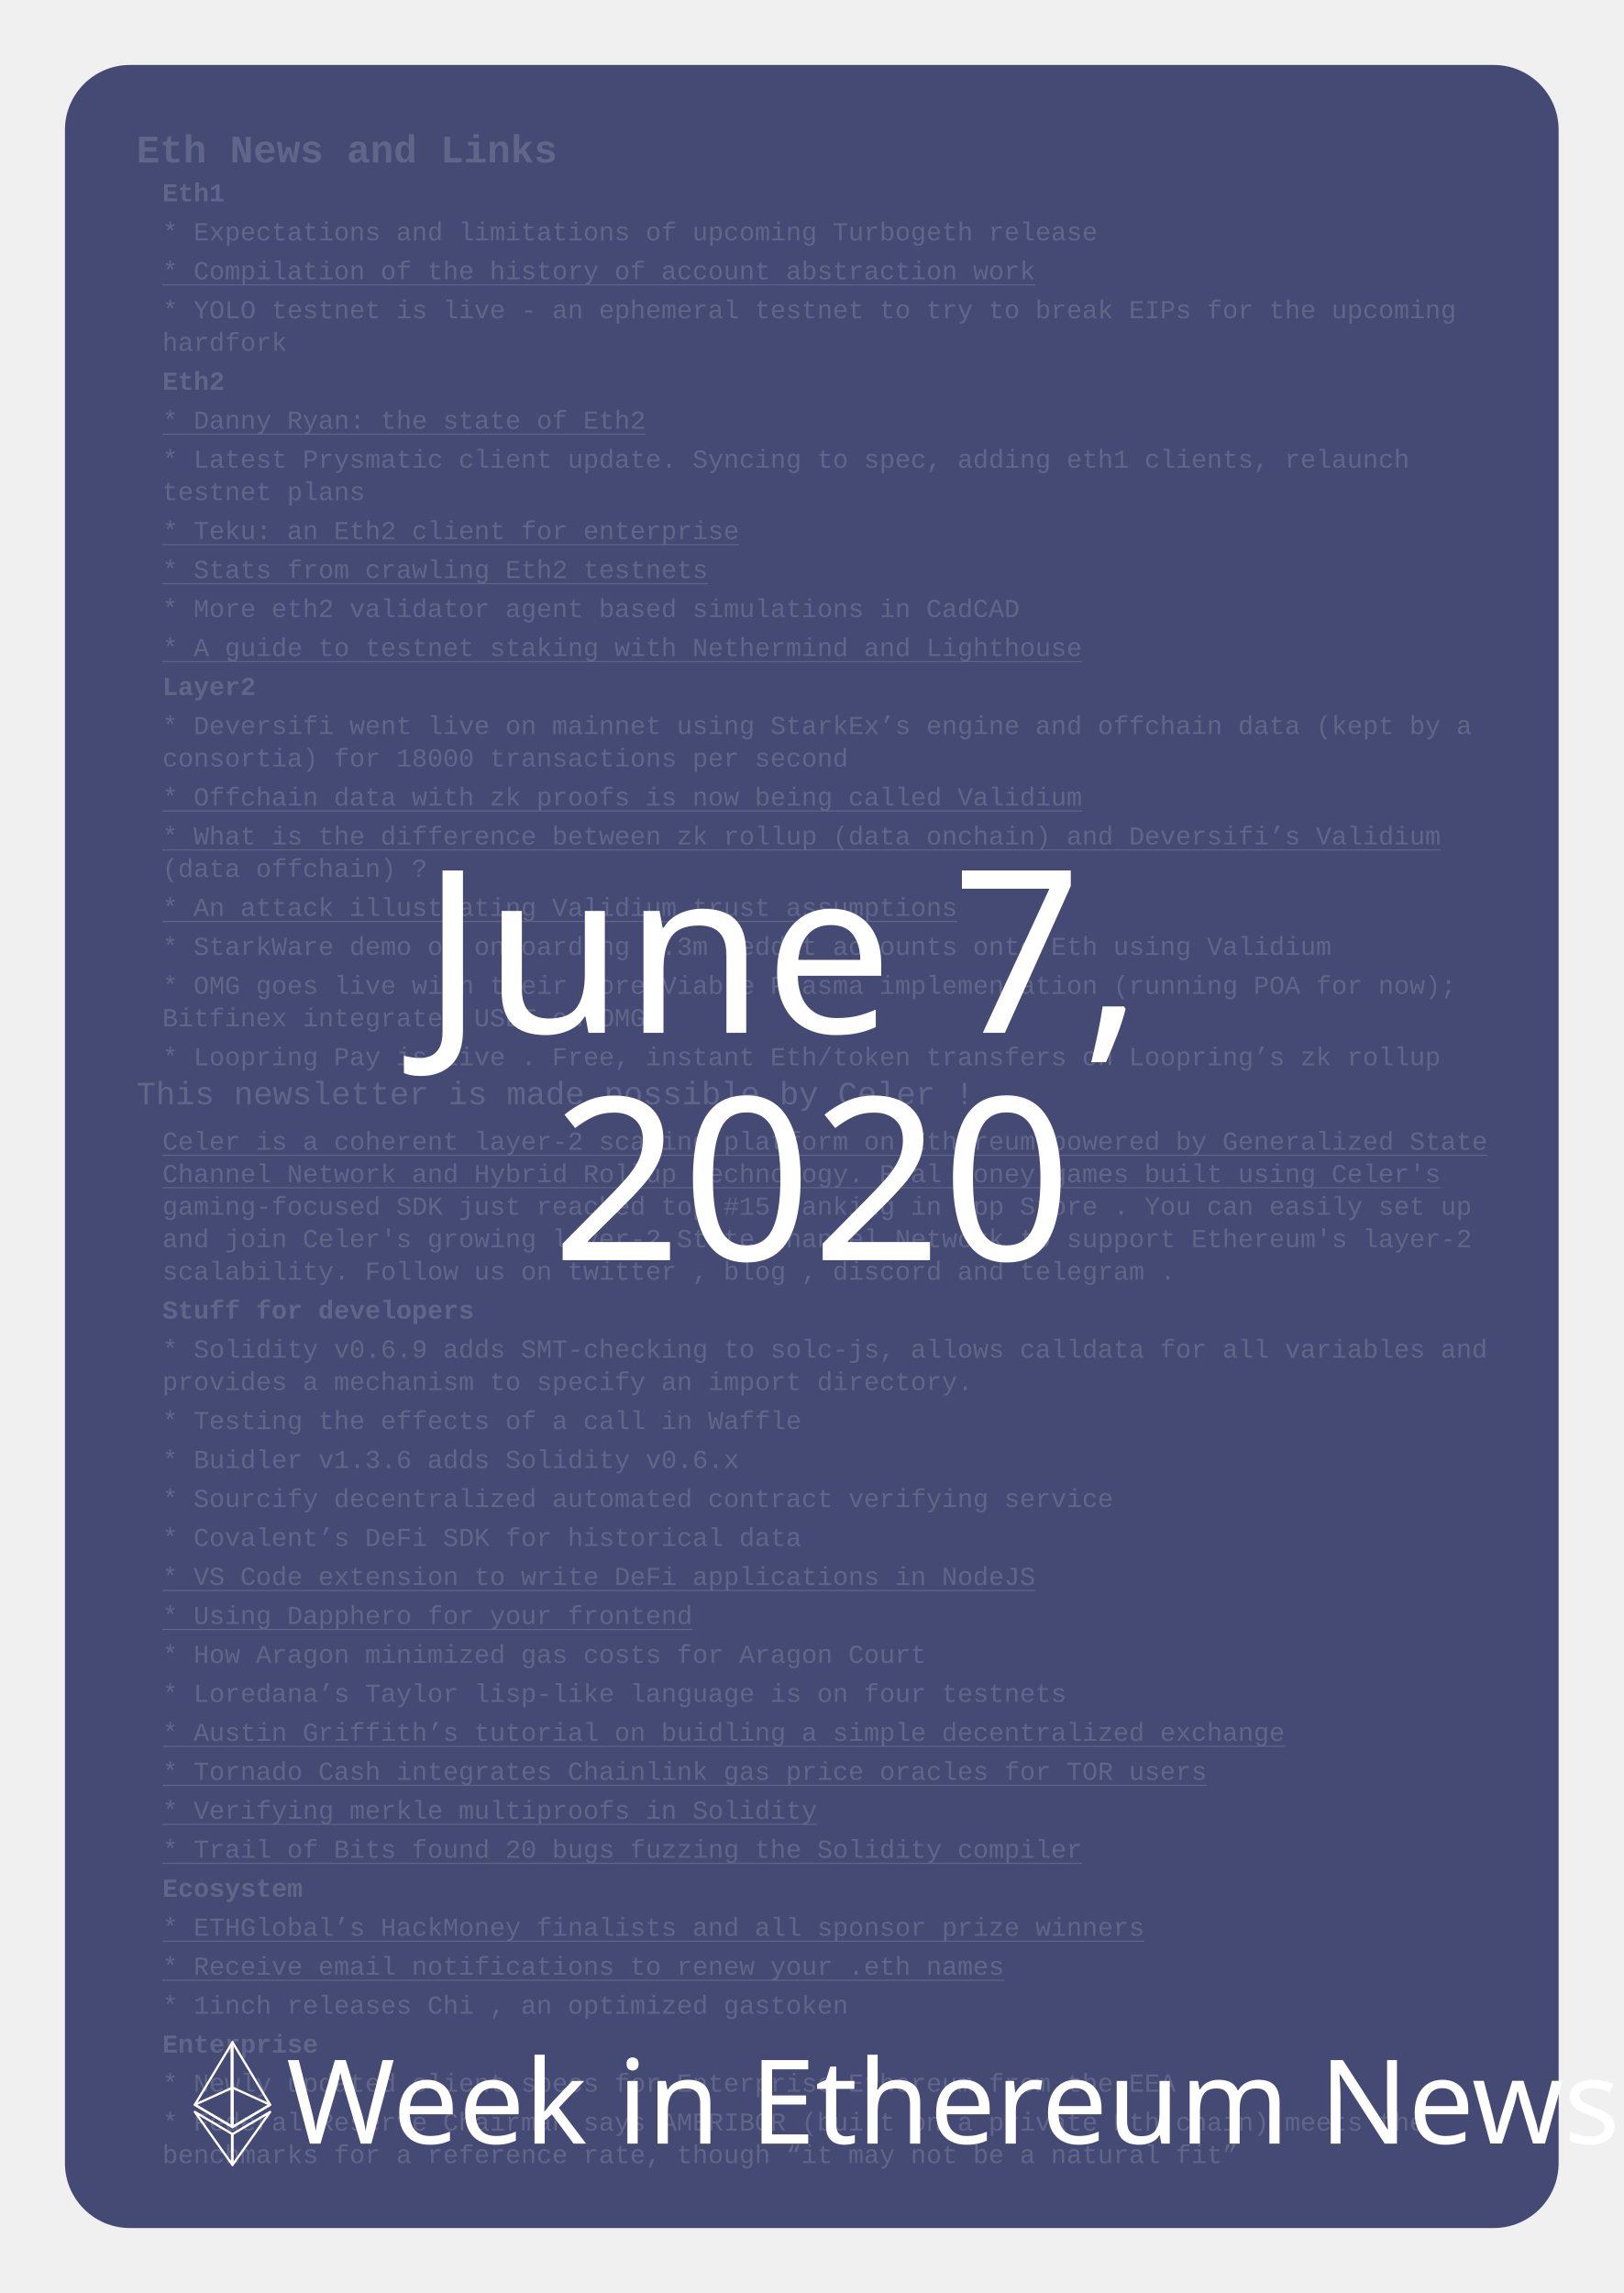
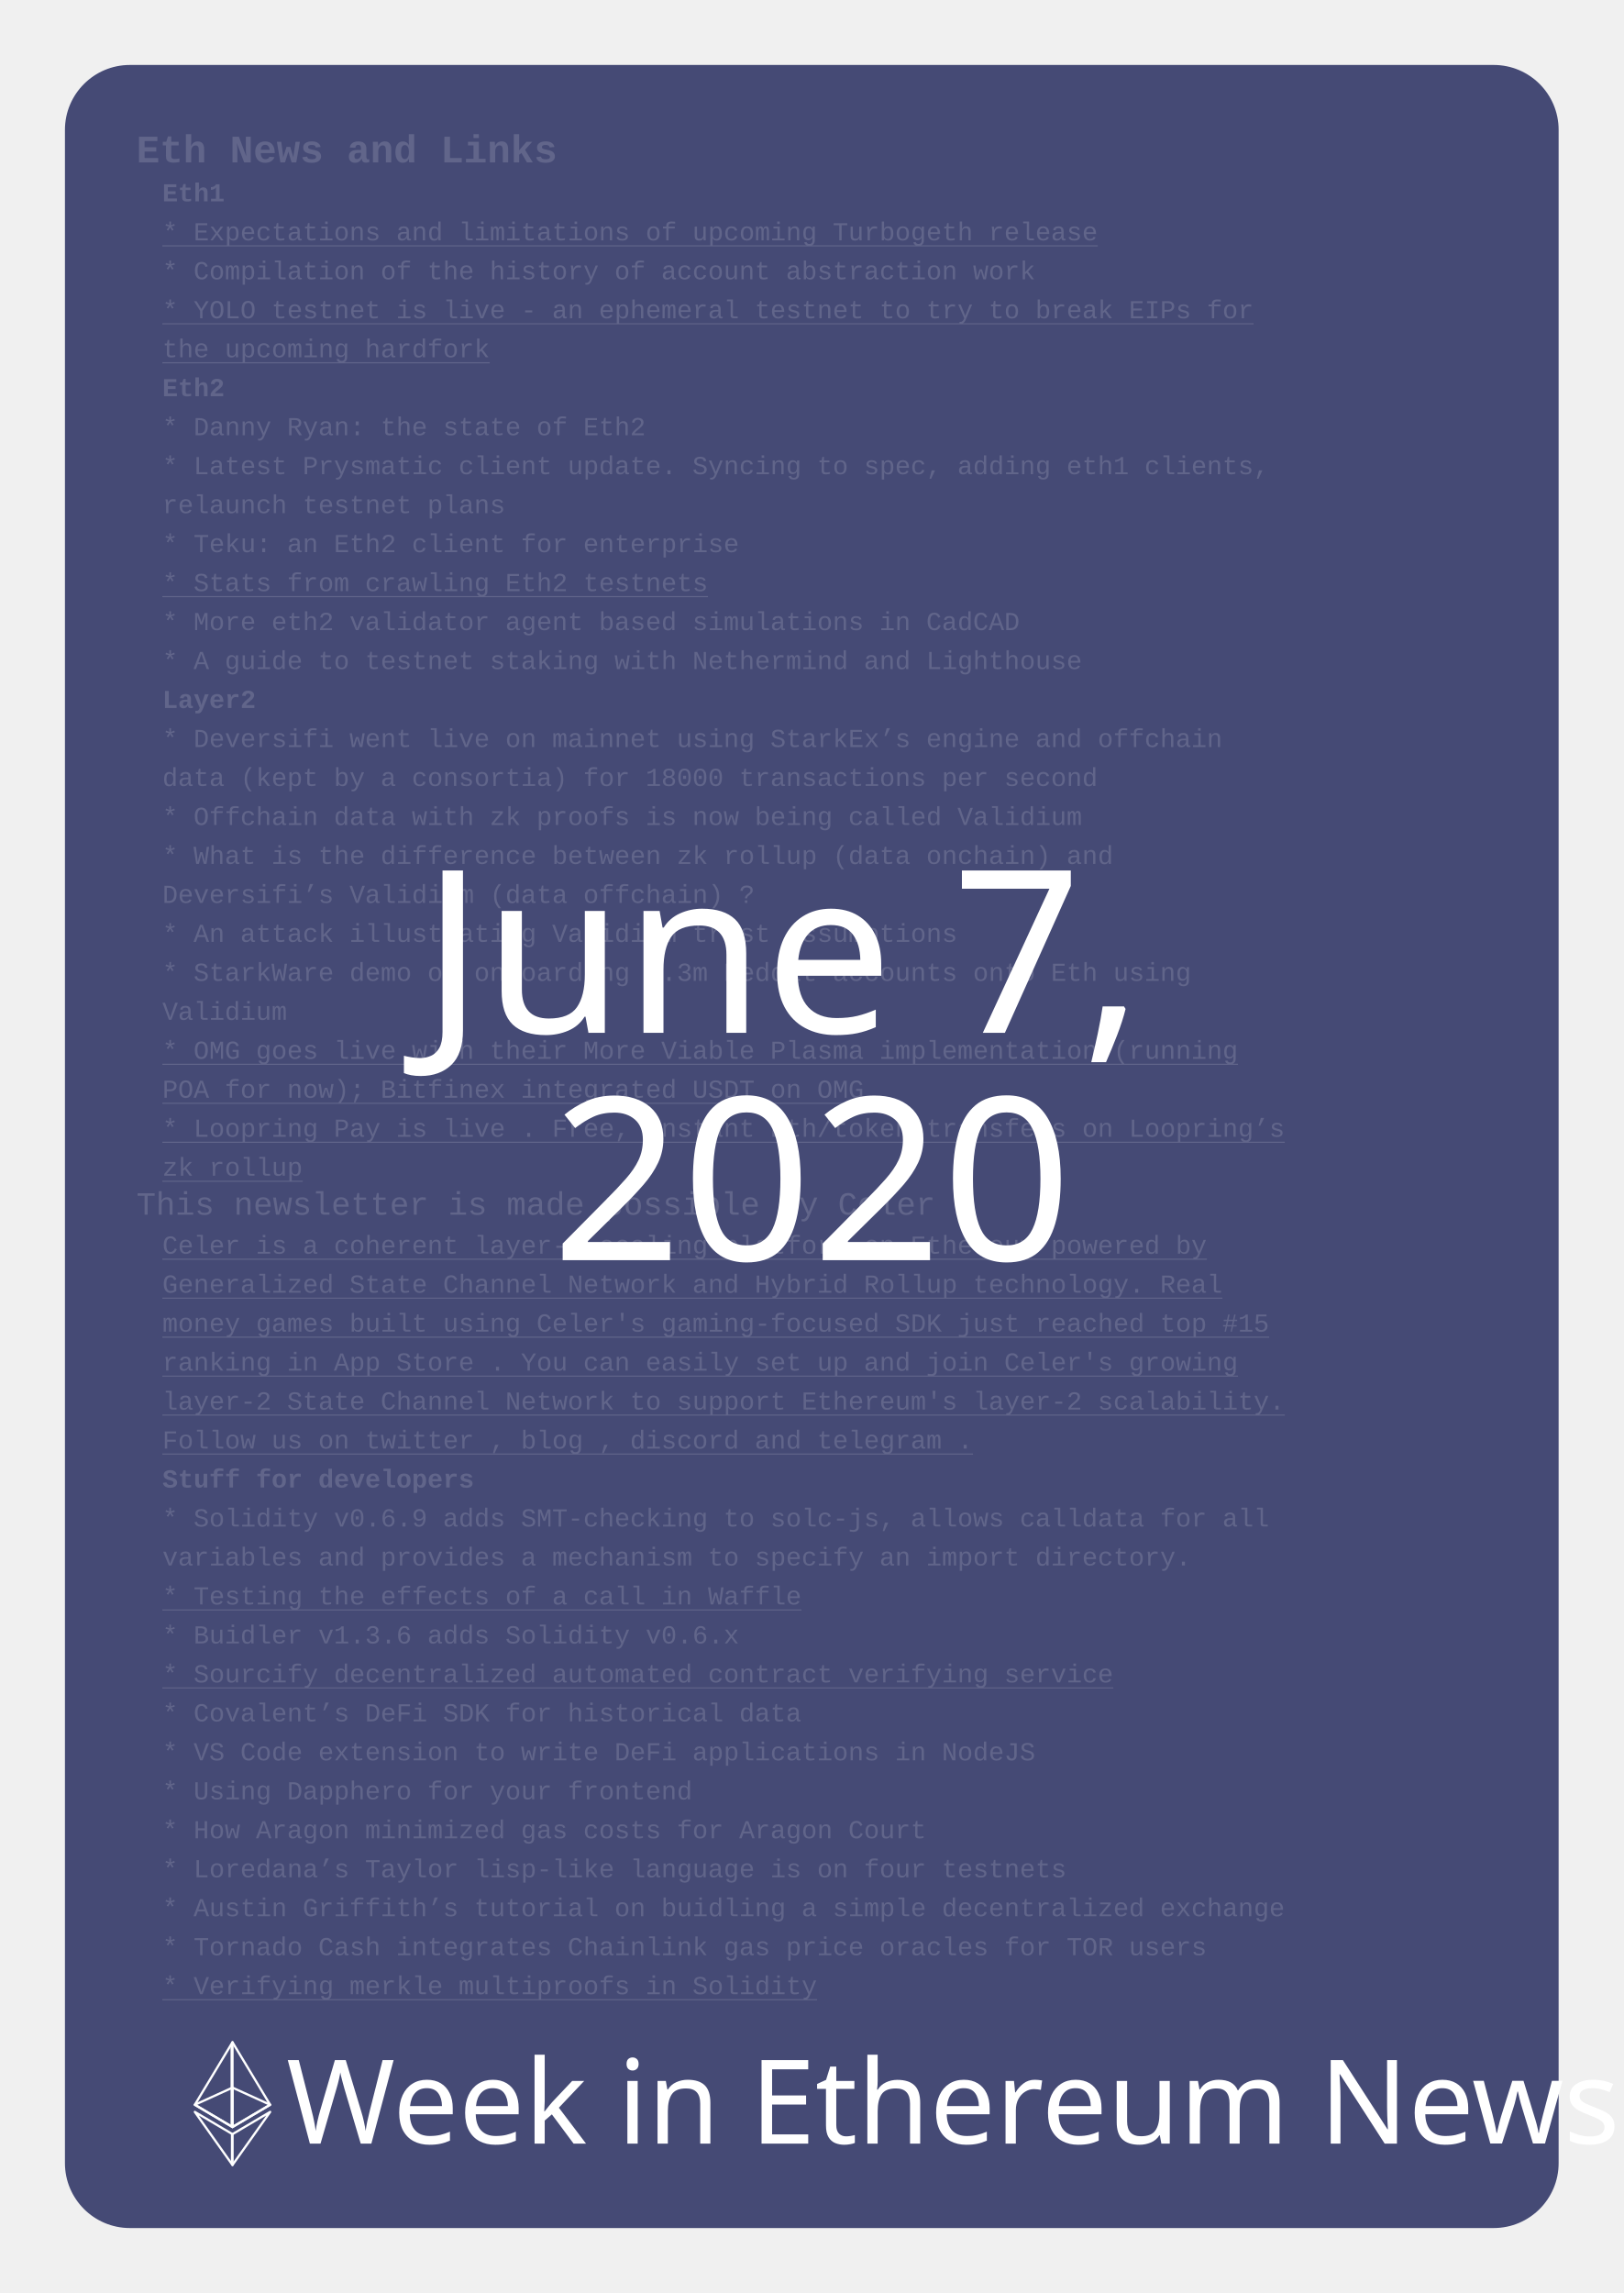
- <svg xmlns="http://www.w3.org/2000/svg" id="week-in-ethereum-news" width="500" height="706" fill="none">
+ <svg xmlns="http://www.w3.org/2000/svg" width="500" height="706">
  <rect x="20" y="20" width="460" height="666" rx="20" fill="#454A75" />
-   <text x="42" y="50" font-size="12px" font-family="Courier New" fill="#ffffff" opacity="0.15" font-weight="bold" text-decoration="none">Eth News and Links</text>
-   <text x="50" y="62" font-size="8px" font-family="Courier New" fill="#ffffff" opacity="0.15" font-weight="bold" text-decoration="none">Eth1</text>
-   <text x="50" y="74" font-size="8px" font-family="Courier New" fill="#ffffff" opacity="0.15" font-weight="normal" text-decoration="none">* Expectations and limitations of upcoming Turbogeth release</text>
-   <text x="50" y="86" font-size="8px" font-family="Courier New" fill="#ffffff" opacity="0.15" font-weight="normal" text-decoration="underline">* Compilation of the history of account abstraction work</text>
-   <text x="50" y="98" font-size="8px" font-family="Courier New" fill="#ffffff" opacity="0.15" font-weight="normal" text-decoration="none">* YOLO testnet is live - an ephemeral testnet to try to break EIPs for the upcoming</text>
-   <text x="50" y="108" font-size="8px" font-family="Courier New" fill="#ffffff" opacity="0.15" font-weight="normal" text-decoration="none">hardfork</text>
-   <text x="50" y="120" font-size="8px" font-family="Courier New" fill="#ffffff" opacity="0.15" font-weight="bold" text-decoration="none">Eth2</text>
-   <text x="50" y="132" font-size="8px" font-family="Courier New" fill="#ffffff" opacity="0.15" font-weight="normal" text-decoration="underline">* Danny Ryan: the state of Eth2</text>
-   <text x="50" y="144" font-size="8px" font-family="Courier New" fill="#ffffff" opacity="0.15" font-weight="normal" text-decoration="none">* Latest Prysmatic client update. Syncing to spec, adding eth1 clients, relaunch</text>
-   <text x="50" y="154" font-size="8px" font-family="Courier New" fill="#ffffff" opacity="0.15" font-weight="normal" text-decoration="none">testnet plans</text>
-   <text x="50" y="166" font-size="8px" font-family="Courier New" fill="#ffffff" opacity="0.15" font-weight="normal" text-decoration="underline">* Teku: an Eth2 client for enterprise</text>
-   <text x="50" y="178" font-size="8px" font-family="Courier New" fill="#ffffff" opacity="0.15" font-weight="normal" text-decoration="underline">* Stats from crawling Eth2 testnets</text>
-   <text x="50" y="190" font-size="8px" font-family="Courier New" fill="#ffffff" opacity="0.15" font-weight="normal" text-decoration="none">* More eth2 validator agent based simulations in CadCAD</text>
-   <text x="50" y="202" font-size="8px" font-family="Courier New" fill="#ffffff" opacity="0.15" font-weight="normal" text-decoration="underline">* A guide to testnet staking with Nethermind and Lighthouse</text>
-   <text x="50" y="214" font-size="8px" font-family="Courier New" fill="#ffffff" opacity="0.15" font-weight="bold" text-decoration="none">Layer2</text>
-   <text x="50" y="226" font-size="8px" font-family="Courier New" fill="#ffffff" opacity="0.15" font-weight="normal" text-decoration="none">* Deversifi went live on mainnet using StarkEx’s engine and offchain data (kept by a</text>
-   <text x="50" y="236" font-size="8px" font-family="Courier New" fill="#ffffff" opacity="0.15" font-weight="normal" text-decoration="none">consortia) for 18000 transactions per second</text>
-   <text x="50" y="248" font-size="8px" font-family="Courier New" fill="#ffffff" opacity="0.15" font-weight="normal" text-decoration="underline">* Offchain data with zk proofs is now being called Validium</text>
-   <text x="50" y="260" font-size="8px" font-family="Courier New" fill="#ffffff" opacity="0.15" font-weight="normal" text-decoration="underline">* What is the difference between zk rollup (data onchain) and Deversifi’s Validium</text>
-   <text x="50" y="270" font-size="8px" font-family="Courier New" fill="#ffffff" opacity="0.15" font-weight="normal" text-decoration="none">(data offchain) ?</text>
-   <text x="50" y="282" font-size="8px" font-family="Courier New" fill="#ffffff" opacity="0.15" font-weight="normal" text-decoration="underline">* An attack illustrating Validium trust assumptions</text>
-   <text x="50" y="294" font-size="8px" font-family="Courier New" fill="#ffffff" opacity="0.15" font-weight="normal" text-decoration="none">* StarkWare demo of onboarding 1.3m Reddit accounts onto Eth using Validium</text>
-   <text x="50" y="306" font-size="8px" font-family="Courier New" fill="#ffffff" opacity="0.15" font-weight="normal" text-decoration="none">* OMG goes live with their More Viable Plasma implementation (running POA for now);</text>
-   <text x="50" y="316" font-size="8px" font-family="Courier New" fill="#ffffff" opacity="0.15" font-weight="normal" text-decoration="none">Bitfinex integrated USDT on OMG</text>
-   <text x="50" y="328" font-size="8px" font-family="Courier New" fill="#ffffff" opacity="0.15" font-weight="normal" text-decoration="none">* Loopring Pay is live . Free, instant Eth/token transfers on Loopring’s zk rollup</text>
-   <text x="42" y="340" font-size="10px" font-family="Courier New" fill="#ffffff" opacity="0.15" font-weight="normal" text-decoration="none">This newsletter is made possible by Celer !</text>
-   <text x="50" y="354" font-size="8px" font-family="Courier New" fill="#ffffff" opacity="0.15" font-weight="normal" text-decoration="underline">Celer is a coherent layer-2 scaling platform on Ethereum powered by Generalized State</text>
-   <text x="50" y="364" font-size="8px" font-family="Courier New" fill="#ffffff" opacity="0.15" font-weight="normal" text-decoration="underline">Channel Network and Hybrid Rollup technology. Real money games built using Celer's</text>
-   <text x="50" y="374" font-size="8px" font-family="Courier New" fill="#ffffff" opacity="0.15" font-weight="normal" text-decoration="none">gaming-focused SDK just reached top #15 ranking in App Store . You can easily set up</text>
-   <text x="50" y="384" font-size="8px" font-family="Courier New" fill="#ffffff" opacity="0.15" font-weight="normal" text-decoration="none">and join Celer's growing layer-2 State Channel Network to support Ethereum's layer-2</text>
-   <text x="50" y="394" font-size="8px" font-family="Courier New" fill="#ffffff" opacity="0.15" font-weight="normal" text-decoration="none">scalability. Follow us on twitter , blog , discord and telegram .</text>
-   <text x="50" y="406" font-size="8px" font-family="Courier New" fill="#ffffff" opacity="0.15" font-weight="bold" text-decoration="none">Stuff for developers</text>
-   <text x="50" y="418" font-size="8px" font-family="Courier New" fill="#ffffff" opacity="0.15" font-weight="normal" text-decoration="none">* Solidity v0.6.9 adds SMT-checking to solc-js, allows calldata for all variables and</text>
-   <text x="50" y="428" font-size="8px" font-family="Courier New" fill="#ffffff" opacity="0.15" font-weight="normal" text-decoration="none">provides a mechanism to specify an import directory.</text>
-   <text x="50" y="440" font-size="8px" font-family="Courier New" fill="#ffffff" opacity="0.15" font-weight="normal" text-decoration="none">* Testing the effects of a call in Waffle</text>
-   <text x="50" y="452" font-size="8px" font-family="Courier New" fill="#ffffff" opacity="0.15" font-weight="normal" text-decoration="none">* Buidler v1.3.6 adds Solidity v0.6.x</text>
-   <text x="50" y="464" font-size="8px" font-family="Courier New" fill="#ffffff" opacity="0.15" font-weight="normal" text-decoration="none">* Sourcify decentralized automated contract verifying service</text>
-   <text x="50" y="476" font-size="8px" font-family="Courier New" fill="#ffffff" opacity="0.15" font-weight="normal" text-decoration="none">* Covalent’s DeFi SDK for historical data</text>
-   <text x="50" y="488" font-size="8px" font-family="Courier New" fill="#ffffff" opacity="0.15" font-weight="normal" text-decoration="underline">* VS Code extension to write DeFi applications in NodeJS</text>
-   <text x="50" y="500" font-size="8px" font-family="Courier New" fill="#ffffff" opacity="0.15" font-weight="normal" text-decoration="underline">* Using Dapphero for your frontend</text>
-   <text x="50" y="512" font-size="8px" font-family="Courier New" fill="#ffffff" opacity="0.15" font-weight="normal" text-decoration="none">* How Aragon minimized gas costs for Aragon Court</text>
-   <text x="50" y="524" font-size="8px" font-family="Courier New" fill="#ffffff" opacity="0.15" font-weight="normal" text-decoration="none">* Loredana’s Taylor lisp-like language is on four testnets</text>
-   <text x="50" y="536" font-size="8px" font-family="Courier New" fill="#ffffff" opacity="0.15" font-weight="normal" text-decoration="underline">* Austin Griffith’s tutorial on buidling a simple decentralized exchange</text>
-   <text x="50" y="548" font-size="8px" font-family="Courier New" fill="#ffffff" opacity="0.15" font-weight="normal" text-decoration="underline">* Tornado Cash integrates Chainlink gas price oracles for TOR users</text>
-   <text x="50" y="560" font-size="8px" font-family="Courier New" fill="#ffffff" opacity="0.15" font-weight="normal" text-decoration="underline">* Verifying merkle multiproofs in Solidity</text>
-   <text x="50" y="572" font-size="8px" font-family="Courier New" fill="#ffffff" opacity="0.15" font-weight="normal" text-decoration="underline">* Trail of Bits found 20 bugs fuzzing the Solidity compiler</text>
-   <text x="50" y="584" font-size="8px" font-family="Courier New" fill="#ffffff" opacity="0.15" font-weight="bold" text-decoration="none">Ecosystem</text>
-   <text x="50" y="596" font-size="8px" font-family="Courier New" fill="#ffffff" opacity="0.15" font-weight="normal" text-decoration="underline">* ETHGlobal’s HackMoney finalists and all sponsor prize winners</text>
-   <text x="50" y="608" font-size="8px" font-family="Courier New" fill="#ffffff" opacity="0.15" font-weight="normal" text-decoration="underline">* Receive email notifications to renew your .eth names</text>
-   <text x="50" y="620" font-size="8px" font-family="Courier New" fill="#ffffff" opacity="0.15" font-weight="normal" text-decoration="none">* 1inch releases Chi , an optimized gastoken</text>
-   <text x="50" y="632" font-size="8px" font-family="Courier New" fill="#ffffff" opacity="0.15" font-weight="bold" text-decoration="none">Enterprise</text>
-   <text x="50" y="644" font-size="8px" font-family="Courier New" fill="#ffffff" opacity="0.15" font-weight="normal" text-decoration="none">* Newly updated client specs for Enterprise Ethereum from the EEA</text>
-   <text x="50" y="656" font-size="8px" font-family="Courier New" fill="#ffffff" opacity="0.15" font-weight="normal" text-decoration="none">* Federal Reserve Chairman says AMERIBOR (built on a private Eth chain) meets the</text>
-   <text x="50" y="666" font-size="8px" font-family="Courier New" fill="#ffffff" opacity="0.15" font-weight="normal" text-decoration="none">benchmarks for a reference rate, though “it may not be a natural fit”</text>
+   <text x="42" y="50" font-size="12" font-family="Courier New" fill="#ffffff" opacity="0.15" font-weight="bold">Eth News and Links</text>
+   <text x="50" y="62" font-size="8" font-family="Courier New" fill="#ffffff" opacity="0.15" font-weight="bold">Eth1</text>
+   <text x="50" y="74" font-size="8" font-family="Courier New" fill="#ffffff" opacity="0.15" text-decoration="underline">* Expectations and limitations of upcoming Turbogeth release</text>
+   <text x="50" y="86" font-size="8" font-family="Courier New" fill="#ffffff" opacity="0.15">* Compilation of the history of account abstraction work</text>
+   <text x="50" y="98" font-size="8" font-family="Courier New" fill="#ffffff" opacity="0.15" text-decoration="underline">* YOLO testnet is live - an ephemeral testnet to try to break EIPs for</text>
+   <text x="50" y="110" font-size="8" font-family="Courier New" fill="#ffffff" opacity="0.15" text-decoration="underline">the upcoming hardfork</text>
+   <text x="50" y="122" font-size="8" font-family="Courier New" fill="#ffffff" opacity="0.15" font-weight="bold">Eth2</text>
+   <text x="50" y="134" font-size="8" font-family="Courier New" fill="#ffffff" opacity="0.15">* Danny Ryan: the state of Eth2</text>
+   <text x="50" y="146" font-size="8" font-family="Courier New" fill="#ffffff" opacity="0.15">* Latest Prysmatic client update. Syncing to spec, adding eth1 clients,</text>
+   <text x="50" y="158" font-size="8" font-family="Courier New" fill="#ffffff" opacity="0.15">relaunch testnet plans</text>
+   <text x="50" y="170" font-size="8" font-family="Courier New" fill="#ffffff" opacity="0.15">* Teku: an Eth2 client for enterprise</text>
+   <text x="50" y="182" font-size="8" font-family="Courier New" fill="#ffffff" opacity="0.15" text-decoration="underline">* Stats from crawling Eth2 testnets</text>
+   <text x="50" y="194" font-size="8" font-family="Courier New" fill="#ffffff" opacity="0.15">* More eth2 validator agent based simulations in CadCAD</text>
+   <text x="50" y="206" font-size="8" font-family="Courier New" fill="#ffffff" opacity="0.15">* A guide to testnet staking with Nethermind and Lighthouse</text>
+   <text x="50" y="218" font-size="8" font-family="Courier New" fill="#ffffff" opacity="0.15" font-weight="bold">Layer2</text>
+   <text x="50" y="230" font-size="8" font-family="Courier New" fill="#ffffff" opacity="0.15">* Deversifi went live on mainnet using StarkEx’s engine and offchain</text>
+   <text x="50" y="242" font-size="8" font-family="Courier New" fill="#ffffff" opacity="0.15">data (kept by a consortia) for 18000 transactions per second</text>
+   <text x="50" y="254" font-size="8" font-family="Courier New" fill="#ffffff" opacity="0.15">* Offchain data with zk proofs is now being called Validium</text>
+   <text x="50" y="266" font-size="8" font-family="Courier New" fill="#ffffff" opacity="0.15">* What is the difference between zk rollup (data onchain) and</text>
+   <text x="50" y="278" font-size="8" font-family="Courier New" fill="#ffffff" opacity="0.15">Deversifi’s Validium (data offchain) ?</text>
+   <text x="50" y="290" font-size="8" font-family="Courier New" fill="#ffffff" opacity="0.15">* An attack illustrating Validium trust assumptions</text>
+   <text x="50" y="302" font-size="8" font-family="Courier New" fill="#ffffff" opacity="0.15">* StarkWare demo of onboarding 1.3m Reddit accounts onto Eth using</text>
+   <text x="50" y="314" font-size="8" font-family="Courier New" fill="#ffffff" opacity="0.15">Validium</text>
+   <text x="50" y="326" font-size="8" font-family="Courier New" fill="#ffffff" opacity="0.15" text-decoration="underline">* OMG goes live with their More Viable Plasma implementation (running</text>
+   <text x="50" y="338" font-size="8" font-family="Courier New" fill="#ffffff" opacity="0.15" text-decoration="underline">POA for now); Bitfinex integrated USDT on OMG</text>
+   <text x="50" y="350" font-size="8" font-family="Courier New" fill="#ffffff" opacity="0.15" text-decoration="underline">* Loopring Pay is live . Free, instant Eth/token transfers on Loopring’s</text>
+   <text x="50" y="362" font-size="8" font-family="Courier New" fill="#ffffff" opacity="0.15" text-decoration="underline">zk rollup</text>
+   <text x="42" y="374" font-size="10" font-family="Courier New" fill="#ffffff" opacity="0.15">This newsletter is made possible by Celer !</text>
+   <text x="50" y="386" font-size="8" font-family="Courier New" fill="#ffffff" opacity="0.15" text-decoration="underline">Celer is a coherent layer-2 scaling platform on Ethereum powered by</text>
+   <text x="50" y="398" font-size="8" font-family="Courier New" fill="#ffffff" opacity="0.15" text-decoration="underline">Generalized State Channel Network and Hybrid Rollup technology. Real</text>
+   <text x="50" y="410" font-size="8" font-family="Courier New" fill="#ffffff" opacity="0.15" text-decoration="underline">money games built using Celer's gaming-focused SDK just reached top #15</text>
+   <text x="50" y="422" font-size="8" font-family="Courier New" fill="#ffffff" opacity="0.15" text-decoration="underline">ranking in App Store . You can easily set up and join Celer's growing</text>
+   <text x="50" y="434" font-size="8" font-family="Courier New" fill="#ffffff" opacity="0.15" text-decoration="underline">layer-2 State Channel Network to support Ethereum's layer-2 scalability.</text>
+   <text x="50" y="446" font-size="8" font-family="Courier New" fill="#ffffff" opacity="0.15" text-decoration="underline">Follow us on twitter , blog , discord and telegram .</text>
+   <text x="50" y="458" font-size="8" font-family="Courier New" fill="#ffffff" opacity="0.15" font-weight="bold">Stuff for developers</text>
+   <text x="50" y="470" font-size="8" font-family="Courier New" fill="#ffffff" opacity="0.15">* Solidity v0.6.9 adds SMT-checking to solc-js, allows calldata for all</text>
+   <text x="50" y="482" font-size="8" font-family="Courier New" fill="#ffffff" opacity="0.15">variables and provides a mechanism to specify an import directory.</text>
+   <text x="50" y="494" font-size="8" font-family="Courier New" fill="#ffffff" opacity="0.15" text-decoration="underline">* Testing the effects of a call in Waffle</text>
+   <text x="50" y="506" font-size="8" font-family="Courier New" fill="#ffffff" opacity="0.15">* Buidler v1.3.6 adds Solidity v0.6.x</text>
+   <text x="50" y="518" font-size="8" font-family="Courier New" fill="#ffffff" opacity="0.15" text-decoration="underline">* Sourcify decentralized automated contract verifying service</text>
+   <text x="50" y="530" font-size="8" font-family="Courier New" fill="#ffffff" opacity="0.15">* Covalent’s DeFi SDK for historical data</text>
+   <text x="50" y="542" font-size="8" font-family="Courier New" fill="#ffffff" opacity="0.15">* VS Code extension to write DeFi applications in NodeJS</text>
+   <text x="50" y="554" font-size="8" font-family="Courier New" fill="#ffffff" opacity="0.15">* Using Dapphero for your frontend</text>
+   <text x="50" y="566" font-size="8" font-family="Courier New" fill="#ffffff" opacity="0.15">* How Aragon minimized gas costs for Aragon Court</text>
+   <text x="50" y="578" font-size="8" font-family="Courier New" fill="#ffffff" opacity="0.15">* Loredana’s Taylor lisp-like language is on four testnets</text>
+   <text x="50" y="590" font-size="8" font-family="Courier New" fill="#ffffff" opacity="0.15">* Austin Griffith’s tutorial on buidling a simple decentralized exchange</text>
+   <text x="50" y="602" font-size="8" font-family="Courier New" fill="#ffffff" opacity="0.15">* Tornado Cash integrates Chainlink gas price oracles for TOR users</text>
+   <text x="50" y="614" font-size="8" font-family="Courier New" fill="#ffffff" opacity="0.15" text-decoration="underline">* Verifying merkle multiproofs in Solidity</text>
  <text fill="#ffffff" font-family="Calibri" font-size="70" font-weight="300" text-anchor="middle">
    <tspan x="250" y="318">June 7,</tspan>
    <tspan x="250" y="388">2020</tspan>
  </text>
  <g transform="translate(20, 300) scale(0.8)">
-     <path d="m64.496 411-.317 1.076v31.228l.317.316 14.495-8.568L64.496 411Z" stroke="#fff" stroke-width=".866" stroke-linecap="round" stroke-linejoin="round" />
-     <path d="M64.496 411 50 435.052l14.496 8.568V411Zm0 35.365-.179.218v11.124l.179.521L79 437.801l-14.504 8.564Z" stroke="#fff" stroke-width=".866" stroke-linecap="round" stroke-linejoin="round" />
-     <path d="M64.496 458.228v-11.863L50 437.801l14.496 20.427Zm0-14.608 14.495-8.568-14.495-6.589v15.157ZM50 435.052l14.496 8.568v-15.157L50 435.052Z" stroke="#fff" stroke-width=".866" stroke-linecap="round" stroke-linejoin="round" />
+     <path d="m64.496 411-.317 1.076v31.228l.317.316 14.495-8.568L64.496 411Z" stroke="#fff" stroke-width=".866" stroke-linecap="round" stroke-linejoin="round" fill="none" />
+     <path d="M64.496 411 50 435.052l14.496 8.568V411Zm0 35.365-.179.218v11.124l.179.521L79 437.801l-14.504 8.564Z" stroke="#fff" stroke-width=".866" stroke-linecap="round" stroke-linejoin="round" fill="none" />
+     <path d="M64.496 458.228v-11.863L50 437.801l14.496 20.427Zm0-14.608 14.495-8.568-14.495-6.589v15.157ZM50 435.052l14.496 8.568v-15.157L50 435.052Z" stroke="#fff" stroke-width=".866" stroke-linecap="round" stroke-linejoin="round" fill="none" />
  </g>
  <text fill="#ffffff" font-family="Calibri" font-size="36" x="88.195" y="660">Week in Ethereum News</text>
-   <style>
-       .wienText {font-family: "Courier New"; fill: white; opacity: .15;}
-       .h2 {font-size: 12px;}
-       .h3 {font-size: 10px;}
-       .tiny {font-size: 8px;}
-       .link {text-decoration: underline;}
-     </style>
</svg>
